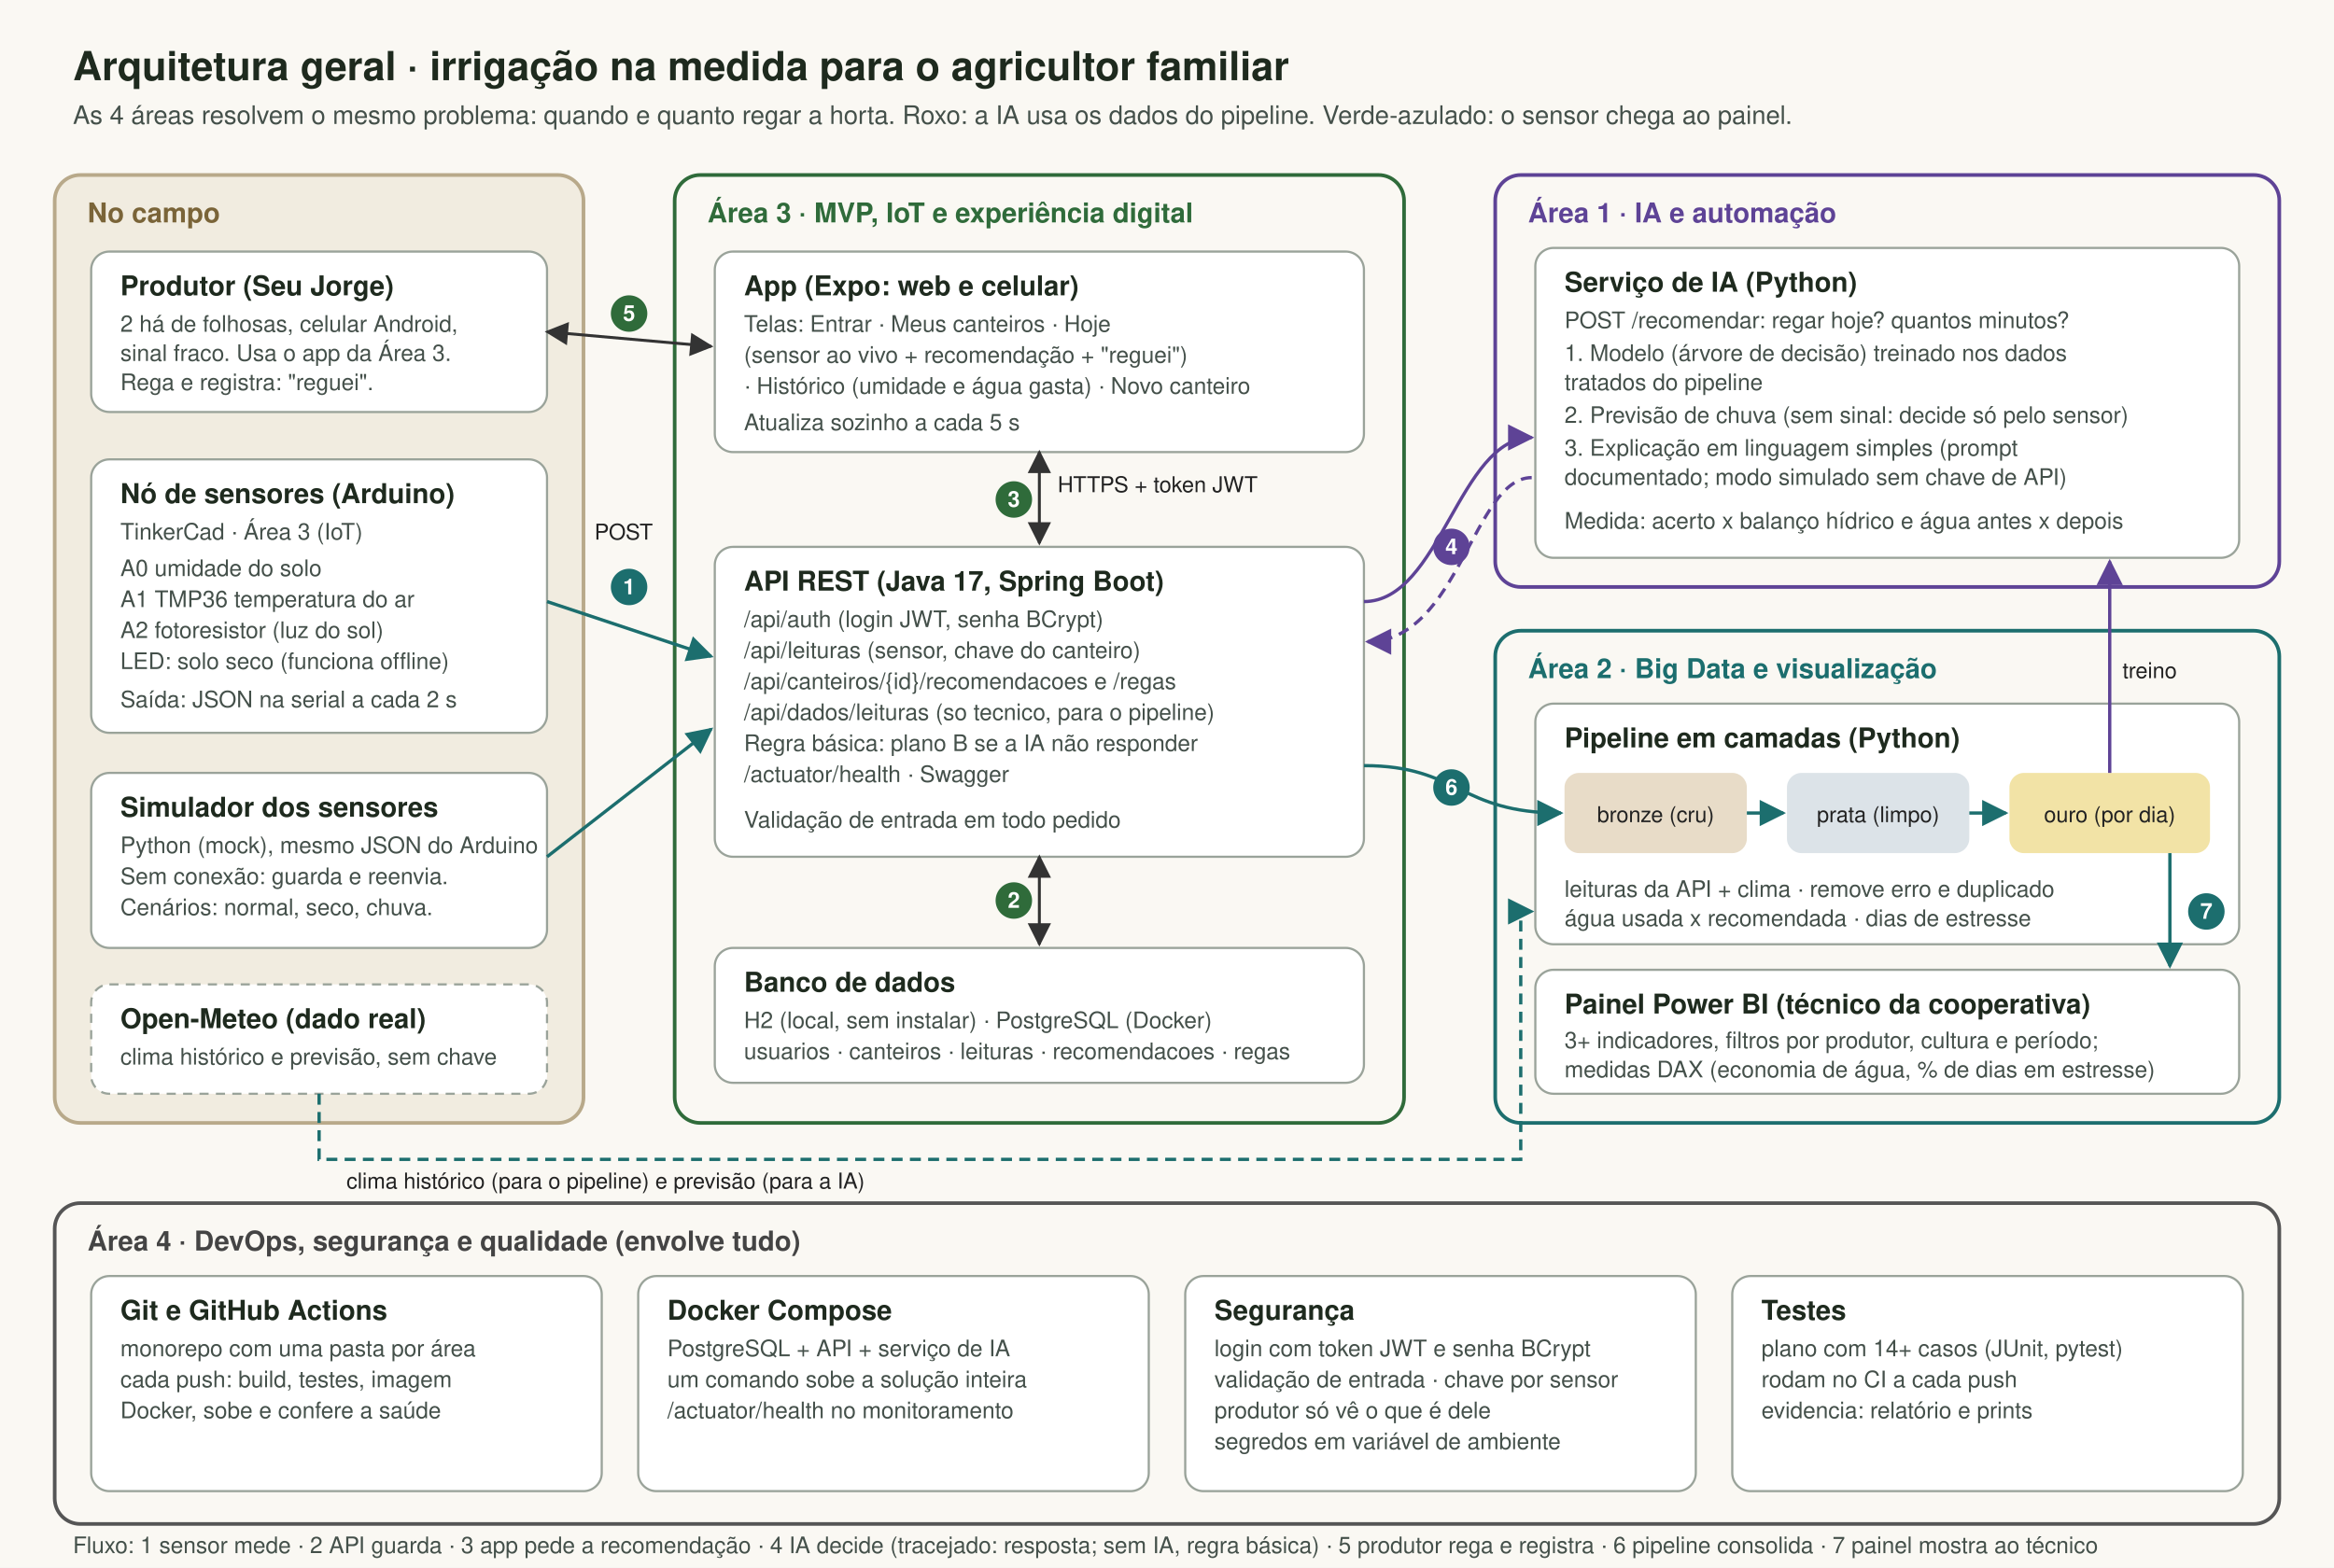
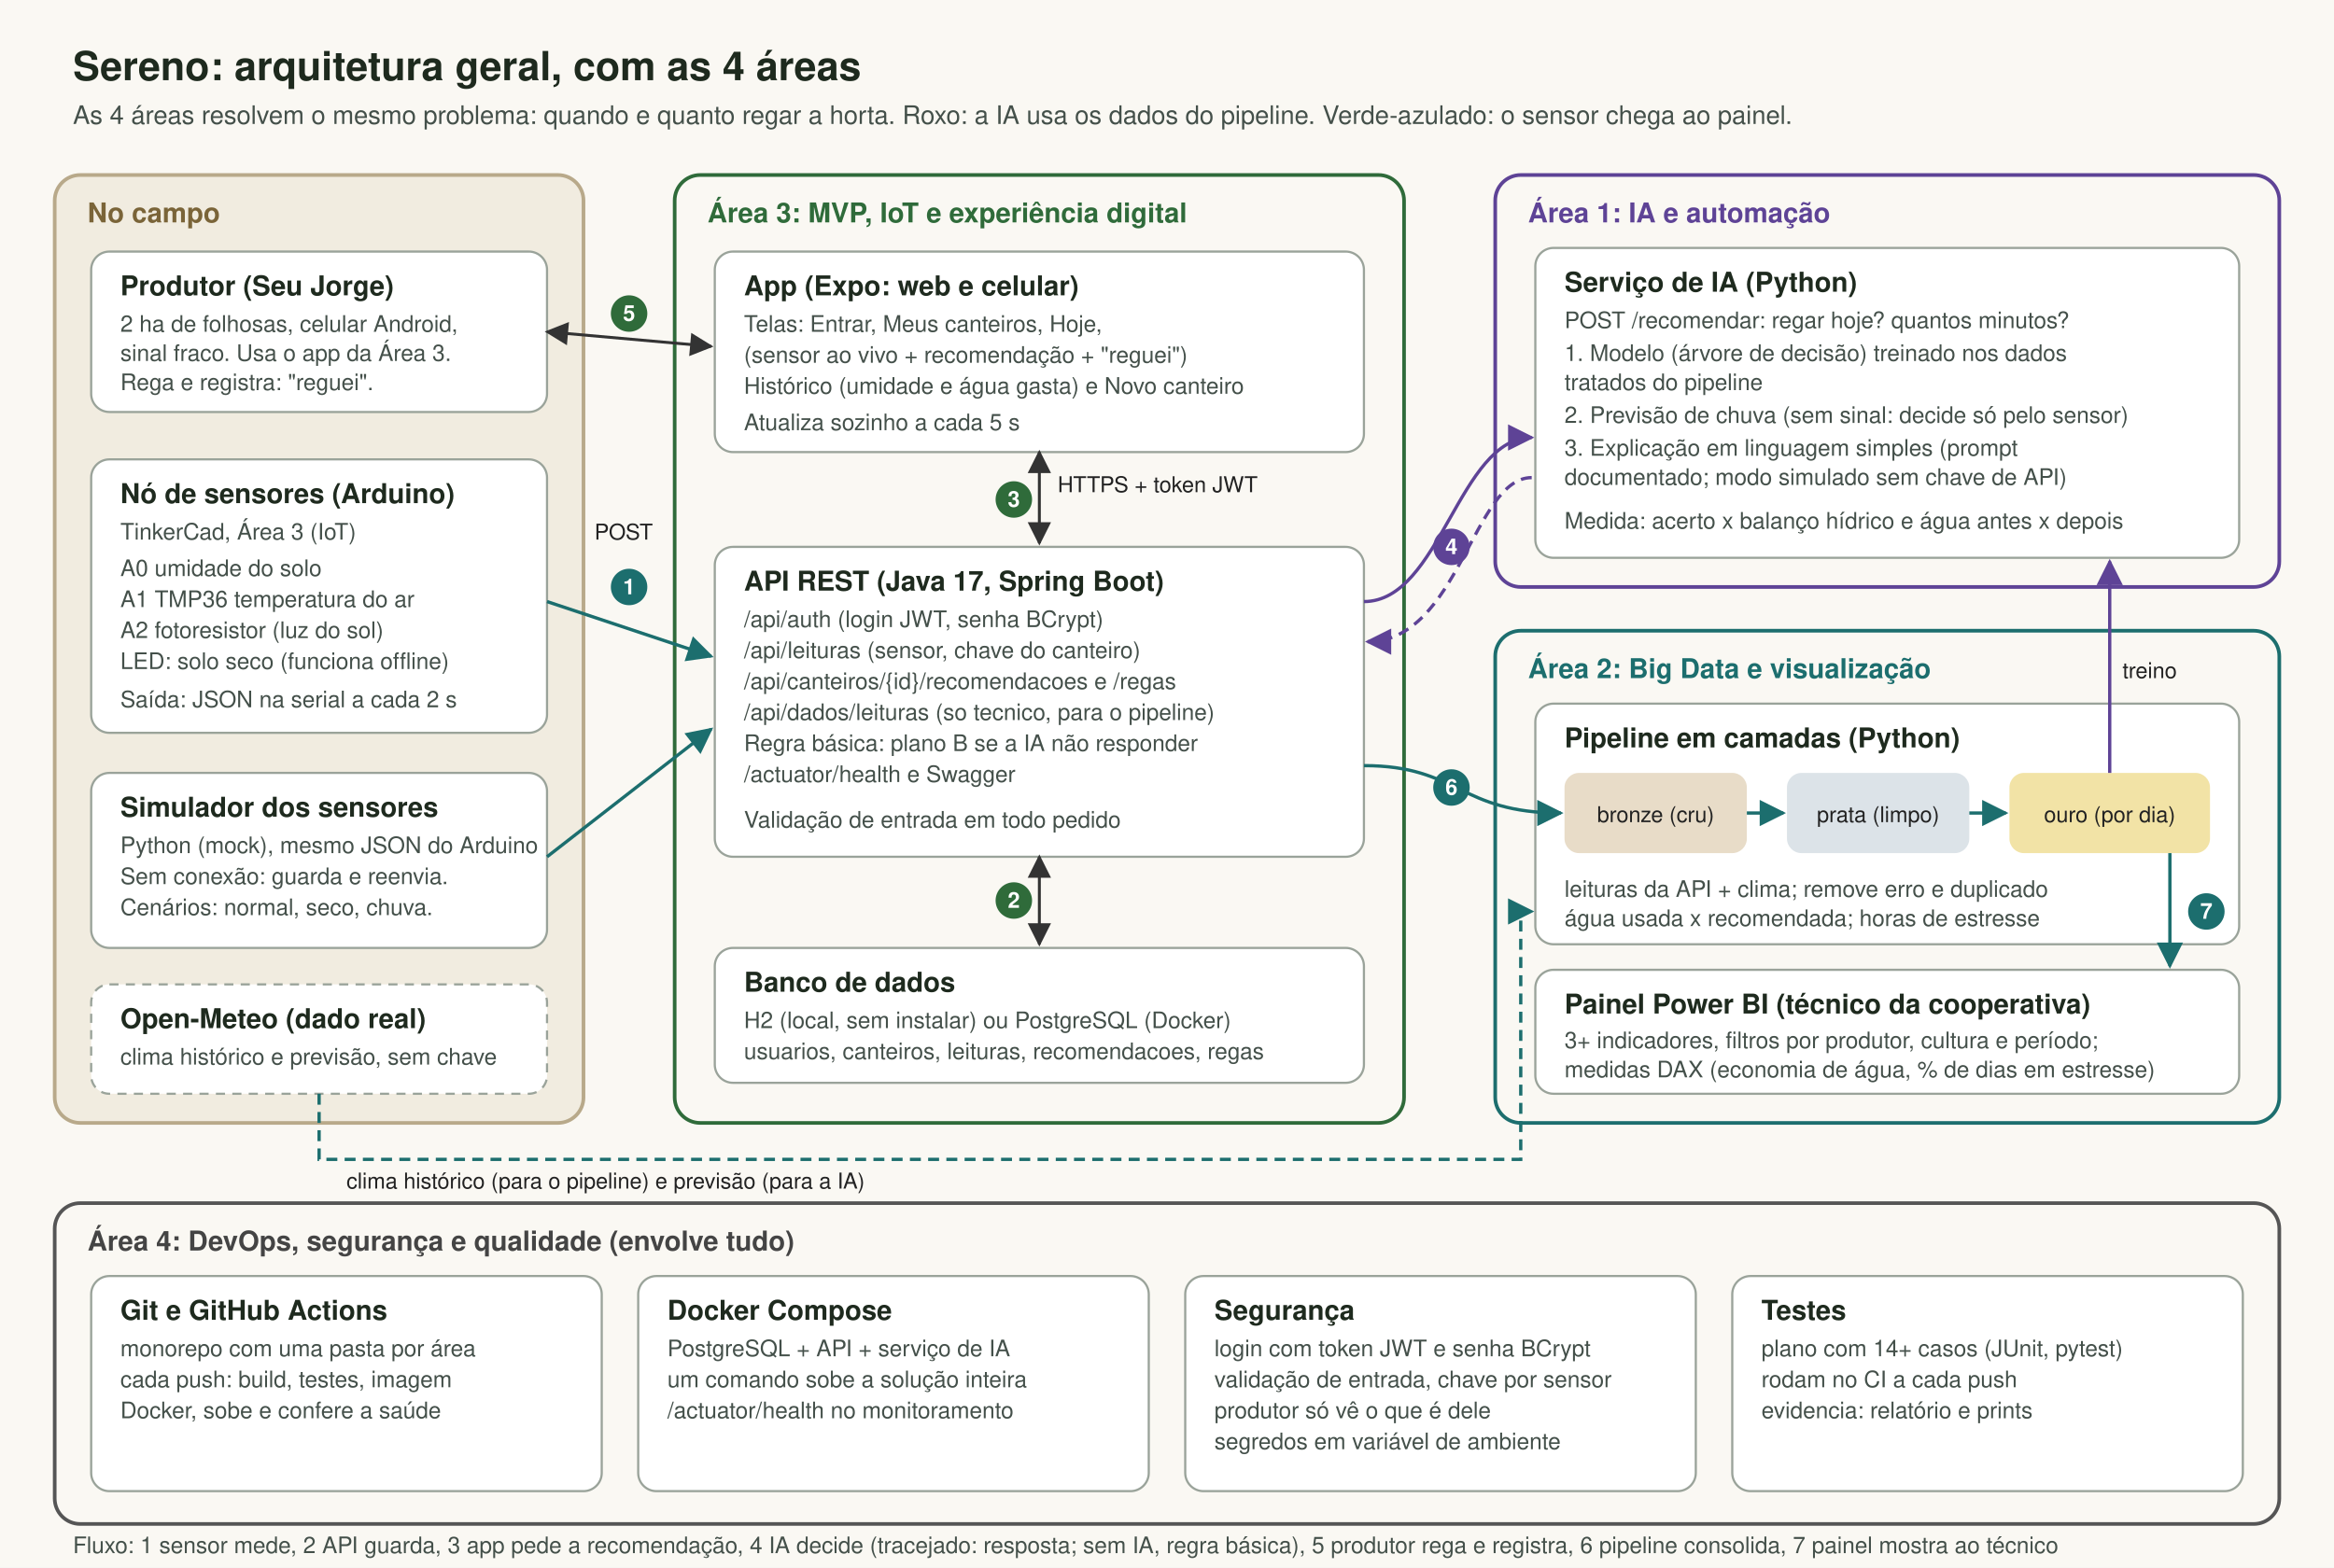
<svg xmlns="http://www.w3.org/2000/svg" viewBox="0 0 1280 860" width="1280" height="860" font-family="Helvetica, Arial, sans-serif">
  <defs>
    <marker id="seta" viewBox="0 0 10 10" refX="9" refY="5" markerWidth="8" markerHeight="8" orient="auto-start-reverse">
      <path d="M0,0 L10,5 L0,10 z" fill="#333" />
    </marker>
    <marker id="setaIA" viewBox="0 0 10 10" refX="9" refY="5" markerWidth="8" markerHeight="8" orient="auto-start-reverse">
      <path d="M0,0 L10,5 L0,10 z" fill="#5E4396" />
    </marker>
    <marker id="setaDados" viewBox="0 0 10 10" refX="9" refY="5" markerWidth="8" markerHeight="8" orient="auto-start-reverse">
      <path d="M0,0 L10,5 L0,10 z" fill="#1C6E6E" />
    </marker>
    <style>
      .area { fill: none; stroke-width: 2; rx: 14; }
      .caixa { fill: #FFFFFF; stroke: #9AA39A; stroke-width: 1.2; rx: 10; }
      .tituloArea { font-size: 15px; font-weight: 700; }
      .nome { font-size: 15px; font-weight: 700; fill: #1E2A1E; }
      .det { font-size: 12.5px; fill: #44504A; }
      .rot { font-size: 12px; fill: #222; }
      .num { font-size: 12px; font-weight: 700; fill: #FFFFFF; }
      .linha { stroke: #333; stroke-width: 1.6; fill: none; }
      .linhaIA { stroke: #5E4396; stroke-width: 1.8; fill: none; }
      .linhaDados { stroke: #1C6E6E; stroke-width: 1.8; fill: none; }
      .tracejada { stroke-dasharray: 6 4; }
    </style>
  </defs>
  <rect width="1280" height="860" fill="#FAF8F3" />
-   <text x="40" y="44" font-size="22" font-weight="700" fill="#1E2A1E">Arquitetura geral · irrigação na medida para o agricultor familiar</text>
+   <text x="40" y="44" font-size="22" font-weight="700" fill="#1E2A1E">Sereno: arquitetura geral, com as 4 áreas</text>
  <text x="40" y="68" font-size="14" fill="#44504A">As 4 áreas resolvem o mesmo problema: quando e quanto regar a horta. Roxo: a IA usa os dados do pipeline. Verde-azulado: o sensor chega ao painel.</text>
  <rect x="30" y="96" width="290" height="520" rx="14" fill="#F1ECE0" stroke="#B8A98A" stroke-width="2" />
  <text x="48" y="122" class="tituloArea" fill="#7A6438">No campo</text>
  <rect x="50" y="138" width="250" height="88" class="caixa" />
  <text x="66" y="162" class="nome">Produtor (Seu Jorge)</text>
-   <text x="66" y="182" class="det">2 há de folhosas, celular Android,</text>
+   <text x="66" y="182" class="det">2 ha de folhosas, celular Android,</text>
  <text x="66" y="198" class="det">sinal fraco. Usa o app da Área 3.</text>
  <text x="66" y="214" class="det">Rega e registra: "reguei".</text>
  <rect x="50" y="252" width="250" height="150" class="caixa" />
  <text x="66" y="276" class="nome">Nó de sensores (Arduino)</text>
-   <text x="66" y="296" class="det">TinkerCad · Área 3 (IoT)</text>
+   <text x="66" y="296" class="det">TinkerCad, Área 3 (IoT)</text>
  <text x="66" y="316" class="det">A0 umidade do solo</text>
  <text x="66" y="333" class="det">A1 TMP36 temperatura do ar</text>
  <text x="66" y="350" class="det">A2 fotoresistor (luz do sol)</text>
  <text x="66" y="367" class="det">LED: solo seco (funciona offline)</text>
  <text x="66" y="388" class="det">Saída: JSON na serial a cada 2 s</text>
  <rect x="50" y="424" width="250" height="96" class="caixa" />
  <text x="66" y="448" class="nome">Simulador dos sensores</text>
  <text x="66" y="468" class="det">Python (mock), mesmo JSON do Arduino</text>
  <text x="66" y="485" class="det">Sem conexão: guarda e reenvia.</text>
  <text x="66" y="502" class="det">Cenários: normal, seco, chuva.</text>
  <rect x="50" y="540" width="250" height="60" class="caixa" stroke-dasharray="5 4" />
  <text x="66" y="564" class="nome">Open-Meteo (dado real)</text>
  <text x="66" y="584" class="det">clima histórico e previsão, sem chave</text>
  <rect x="370" y="96" width="400" height="520" class="area" stroke="#2F6B3A" />
-   <text x="388" y="122" class="tituloArea" fill="#2F6B3A">Área 3 · MVP, IoT e experiência digital</text>
+   <text x="388" y="122" class="tituloArea" fill="#2F6B3A">Área 3: MVP, IoT e experiência digital</text>
  <rect x="392" y="138" width="356" height="110" class="caixa" />
  <text x="408" y="162" class="nome">App (Expo: web e celular)</text>
-   <text x="408" y="182" class="det">Telas: Entrar · Meus canteiros · Hoje</text>
+   <text x="408" y="182" class="det">Telas: Entrar, Meus canteiros, Hoje,</text>
  <text x="408" y="199" class="det">(sensor ao vivo + recomendação + "reguei")</text>
-   <text x="408" y="216" class="det">· Histórico (umidade e água gasta) · Novo canteiro</text>
+   <text x="408" y="216" class="det">Histórico (umidade e água gasta) e Novo canteiro</text>
  <text x="408" y="236" class="det">Atualiza sozinho a cada 5 s</text>
  <rect x="392" y="300" width="356" height="170" class="caixa" />
  <text x="408" y="324" class="nome">API REST (Java 17, Spring Boot)</text>
  <text x="408" y="344" class="det">/api/auth (login JWT, senha BCrypt)</text>
  <text x="408" y="361" class="det">/api/leituras (sensor, chave do canteiro)</text>
  <text x="408" y="378" class="det">/api/canteiros/{id}/recomendacoes e /regas</text>
  <text x="408" y="395" class="det">/api/dados/leituras (so tecnico, para o pipeline)</text>
  <text x="408" y="412" class="det">Regra básica: plano B se a IA não responder</text>
-   <text x="408" y="429" class="det">/actuator/health · Swagger</text>
+   <text x="408" y="429" class="det">/actuator/health e Swagger</text>
  <text x="408" y="454" class="det">Validação de entrada em todo pedido</text>
  <rect x="392" y="520" width="356" height="74" class="caixa" />
  <text x="408" y="544" class="nome">Banco de dados</text>
-   <text x="408" y="564" class="det">H2 (local, sem instalar) · PostgreSQL (Docker)</text>
-   <text x="408" y="581" class="det">usuarios · canteiros · leituras · recomendacoes · regas</text>
+   <text x="408" y="564" class="det">H2 (local, sem instalar) ou PostgreSQL (Docker)</text>
+   <text x="408" y="581" class="det">usuarios, canteiros, leituras, recomendacoes, regas</text>
  <rect x="820" y="96" width="430" height="226" class="area" stroke="#5E4396" />
-   <text x="838" y="122" class="tituloArea" fill="#5E4396">Área 1 · IA e automação</text>
+   <text x="838" y="122" class="tituloArea" fill="#5E4396">Área 1: IA e automação</text>
  <rect x="842" y="136" width="386" height="170" class="caixa" />
  <text x="858" y="160" class="nome">Serviço de IA (Python)</text>
  <text x="858" y="180" class="det">POST /recomendar: regar hoje? quantos minutos?</text>
  <text x="858" y="198" class="det">1. Modelo (árvore de decisão) treinado nos dados</text>
  <text x="858" y="214" class="det">   tratados do pipeline</text>
  <text x="858" y="232" class="det">2. Previsão de chuva (sem sinal: decide só pelo sensor)</text>
  <text x="858" y="250" class="det">3. Explicação em linguagem simples (prompt</text>
  <text x="858" y="266" class="det">   documentado; modo simulado sem chave de API)</text>
  <text x="858" y="290" class="det">Medida: acerto x balanço hídrico e água antes x depois</text>
  <rect x="820" y="346" width="430" height="270" class="area" stroke="#1C6E6E" />
-   <text x="838" y="372" class="tituloArea" fill="#1C6E6E">Área 2 · Big Data e visualização</text>
+   <text x="838" y="372" class="tituloArea" fill="#1C6E6E">Área 2: Big Data e visualização</text>
  <rect x="842" y="386" width="386" height="132" class="caixa" />
  <text x="858" y="410" class="nome">Pipeline em camadas (Python)</text>
  <rect x="858" y="424" width="100" height="44" rx="8" fill="#E8DCC8" />
  <text x="908" y="451" text-anchor="middle" class="rot">bronze (cru)</text>
  <rect x="980" y="424" width="100" height="44" rx="8" fill="#DCE3E8" />
  <text x="1030" y="451" text-anchor="middle" class="rot">prata (limpo)</text>
  <rect x="1102" y="424" width="110" height="44" rx="8" fill="#F2E3A6" />
  <text x="1157" y="451" text-anchor="middle" class="rot">ouro (por dia)</text>
  <path d="M958 446 L978 446" class="linhaDados" marker-end="url(#setaDados)" />
  <path d="M1080 446 L1100 446" class="linhaDados" marker-end="url(#setaDados)" />
-   <text x="858" y="492" class="det">leituras da API + clima · remove erro e duplicado</text>
-   <text x="858" y="508" class="det">água usada x recomendada · dias de estresse</text>
+   <text x="858" y="492" class="det">leituras da API + clima; remove erro e duplicado</text>
+   <text x="858" y="508" class="det">água usada x recomendada; horas de estresse</text>
  <rect x="842" y="532" width="386" height="68" class="caixa" />
  <text x="858" y="556" class="nome">Painel Power BI (técnico da cooperativa)</text>
  <text x="858" y="575" class="det">3+ indicadores, filtros por produtor, cultura e período;</text>
  <text x="858" y="591" class="det">medidas DAX (economia de água, % de dias em estresse)</text>
  <path d="M300 182 L390 190" class="linha" marker-start="url(#seta)" marker-end="url(#seta)" />
  <circle cx="345" cy="172" r="10" fill="#2F6B3A" />
  <text x="345" y="176" text-anchor="middle" class="num">5</text>
  <path d="M300 330 L390 360" class="linhaDados" marker-end="url(#setaDados)" />
  <path d="M300 470 L390 400" class="linhaDados" marker-end="url(#setaDados)" />
  <circle cx="345" cy="322" r="10" fill="#1C6E6E" />
  <text x="345" y="326" text-anchor="middle" class="num">1</text>
  <text x="326" y="296" class="rot">POST</text>
  <path d="M570 248 L570 298" class="linha" marker-start="url(#seta)" marker-end="url(#seta)" />
  <text x="580" y="270" class="rot">HTTPS + token JWT</text>
  <circle cx="556" cy="274" r="10" fill="#2F6B3A" />
  <text x="556" y="278" text-anchor="middle" class="num">3</text>
  <path d="M570 470 L570 518" class="linha" marker-start="url(#seta)" marker-end="url(#seta)" />
  <circle cx="556" cy="494" r="10" fill="#2F6B3A" />
  <text x="556" y="498" text-anchor="middle" class="num">2</text>
  <path d="M748 330 C790 330 800 240 840 240" class="linhaIA" marker-end="url(#setaIA)" />
  <path d="M840 262 C808 262 800 352 750 352" class="linhaIA tracejada" marker-end="url(#setaIA)" />
  <circle cx="796" cy="300" r="10" fill="#5E4396" />
  <text x="796" y="304" text-anchor="middle" class="num">4</text>
  <path d="M748 420 C800 420 800 446 856 446" class="linhaDados" marker-end="url(#setaDados)" />
  <circle cx="796" cy="432" r="10" fill="#1C6E6E" />
  <text x="796" y="436" text-anchor="middle" class="num">6</text>
  <path d="M1157 424 L1157 308" class="linhaIA" marker-end="url(#setaIA)" />
  <text x="1164" y="372" class="rot" fill="#5E4396">treino</text>
  <path d="M1190 468 L1190 530" class="linhaDados" marker-end="url(#setaDados)" />
  <circle cx="1210" cy="500" r="10" fill="#1C6E6E" />
  <text x="1210" y="504" text-anchor="middle" class="num">7</text>
  <path d="M175 600 L175 636 L834 636 L834 500 L840 500" class="linhaDados tracejada" marker-end="url(#setaDados)" />
  <text x="190" y="652" class="rot">clima histórico (para o pipeline) e previsão (para a IA)</text>
  <rect x="30" y="660" width="1220" height="176" class="area" stroke="#555555" />
-   <text x="48" y="686" class="tituloArea" fill="#444">Área 4 · DevOps, segurança e qualidade (envolve tudo)</text>
+   <text x="48" y="686" class="tituloArea" fill="#444">Área 4: DevOps, segurança e qualidade (envolve tudo)</text>
  <rect x="50" y="700" width="280" height="118" class="caixa" />
  <text x="66" y="724" class="nome">Git e GitHub Actions</text>
  <text x="66" y="744" class="det">monorepo com uma pasta por área</text>
  <text x="66" y="761" class="det">cada push: build, testes, imagem</text>
  <text x="66" y="778" class="det">Docker, sobe e confere a saúde</text>
  <rect x="350" y="700" width="280" height="118" class="caixa" />
  <text x="366" y="724" class="nome">Docker Compose</text>
  <text x="366" y="744" class="det">PostgreSQL + API + serviço de IA</text>
  <text x="366" y="761" class="det">um comando sobe a solução inteira</text>
  <text x="366" y="778" class="det">/actuator/health no monitoramento</text>
  <rect x="650" y="700" width="280" height="118" class="caixa" />
  <text x="666" y="724" class="nome">Segurança</text>
  <text x="666" y="744" class="det">login com token JWT e senha BCrypt</text>
-   <text x="666" y="761" class="det">validação de entrada · chave por sensor</text>
+   <text x="666" y="761" class="det">validação de entrada, chave por sensor</text>
  <text x="666" y="778" class="det">produtor só vê o que é dele</text>
  <text x="666" y="795" class="det">segredos em variável de ambiente</text>
  <rect x="950" y="700" width="280" height="118" class="caixa" />
  <text x="966" y="724" class="nome">Testes</text>
  <text x="966" y="744" class="det">plano com 14+ casos (JUnit, pytest)</text>
  <text x="966" y="761" class="det">rodam no CI a cada push</text>
  <text x="966" y="778" class="det">evidencia: relatório e prints</text>
-   <text x="40" y="852" font-size="12.5" fill="#44504A">Fluxo: 1 sensor mede · 2 API guarda · 3 app pede a recomendação · 4 IA decide (tracejado: resposta; sem IA, regra básica) · 5 produtor rega e registra · 6 pipeline consolida · 7 painel mostra ao técnico</text>
+   <text x="40" y="852" font-size="12.5" fill="#44504A">Fluxo: 1 sensor mede, 2 API guarda, 3 app pede a recomendação, 4 IA decide (tracejado: resposta; sem IA, regra básica), 5 produtor rega e registra, 6 pipeline consolida, 7 painel mostra ao técnico</text>
</svg>
